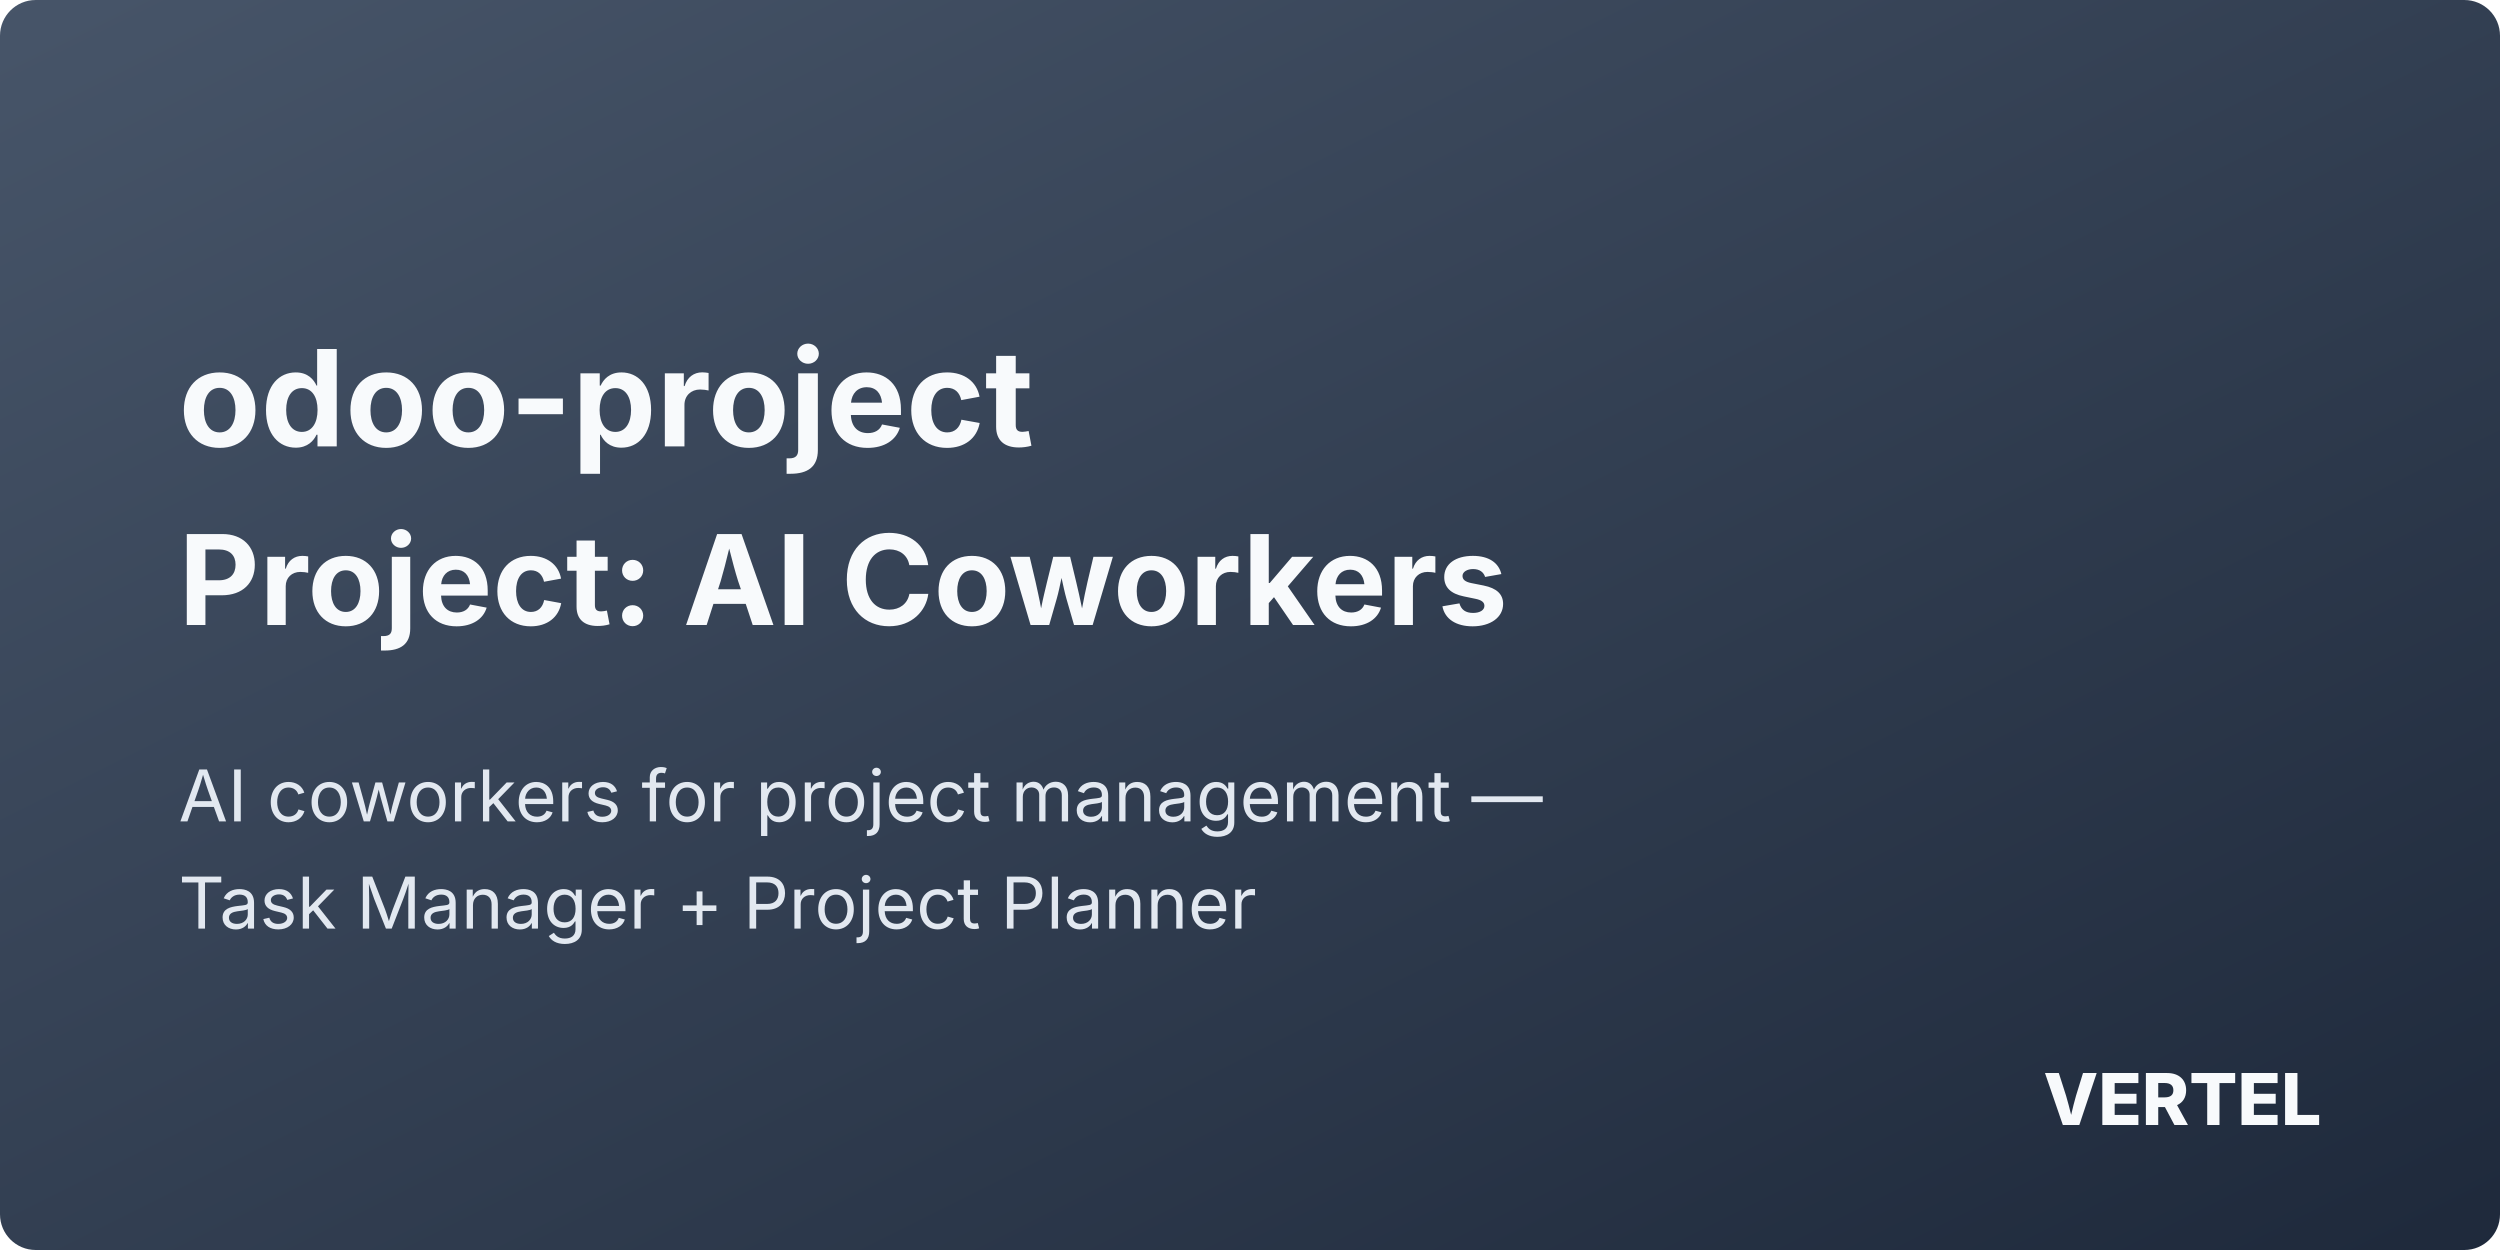
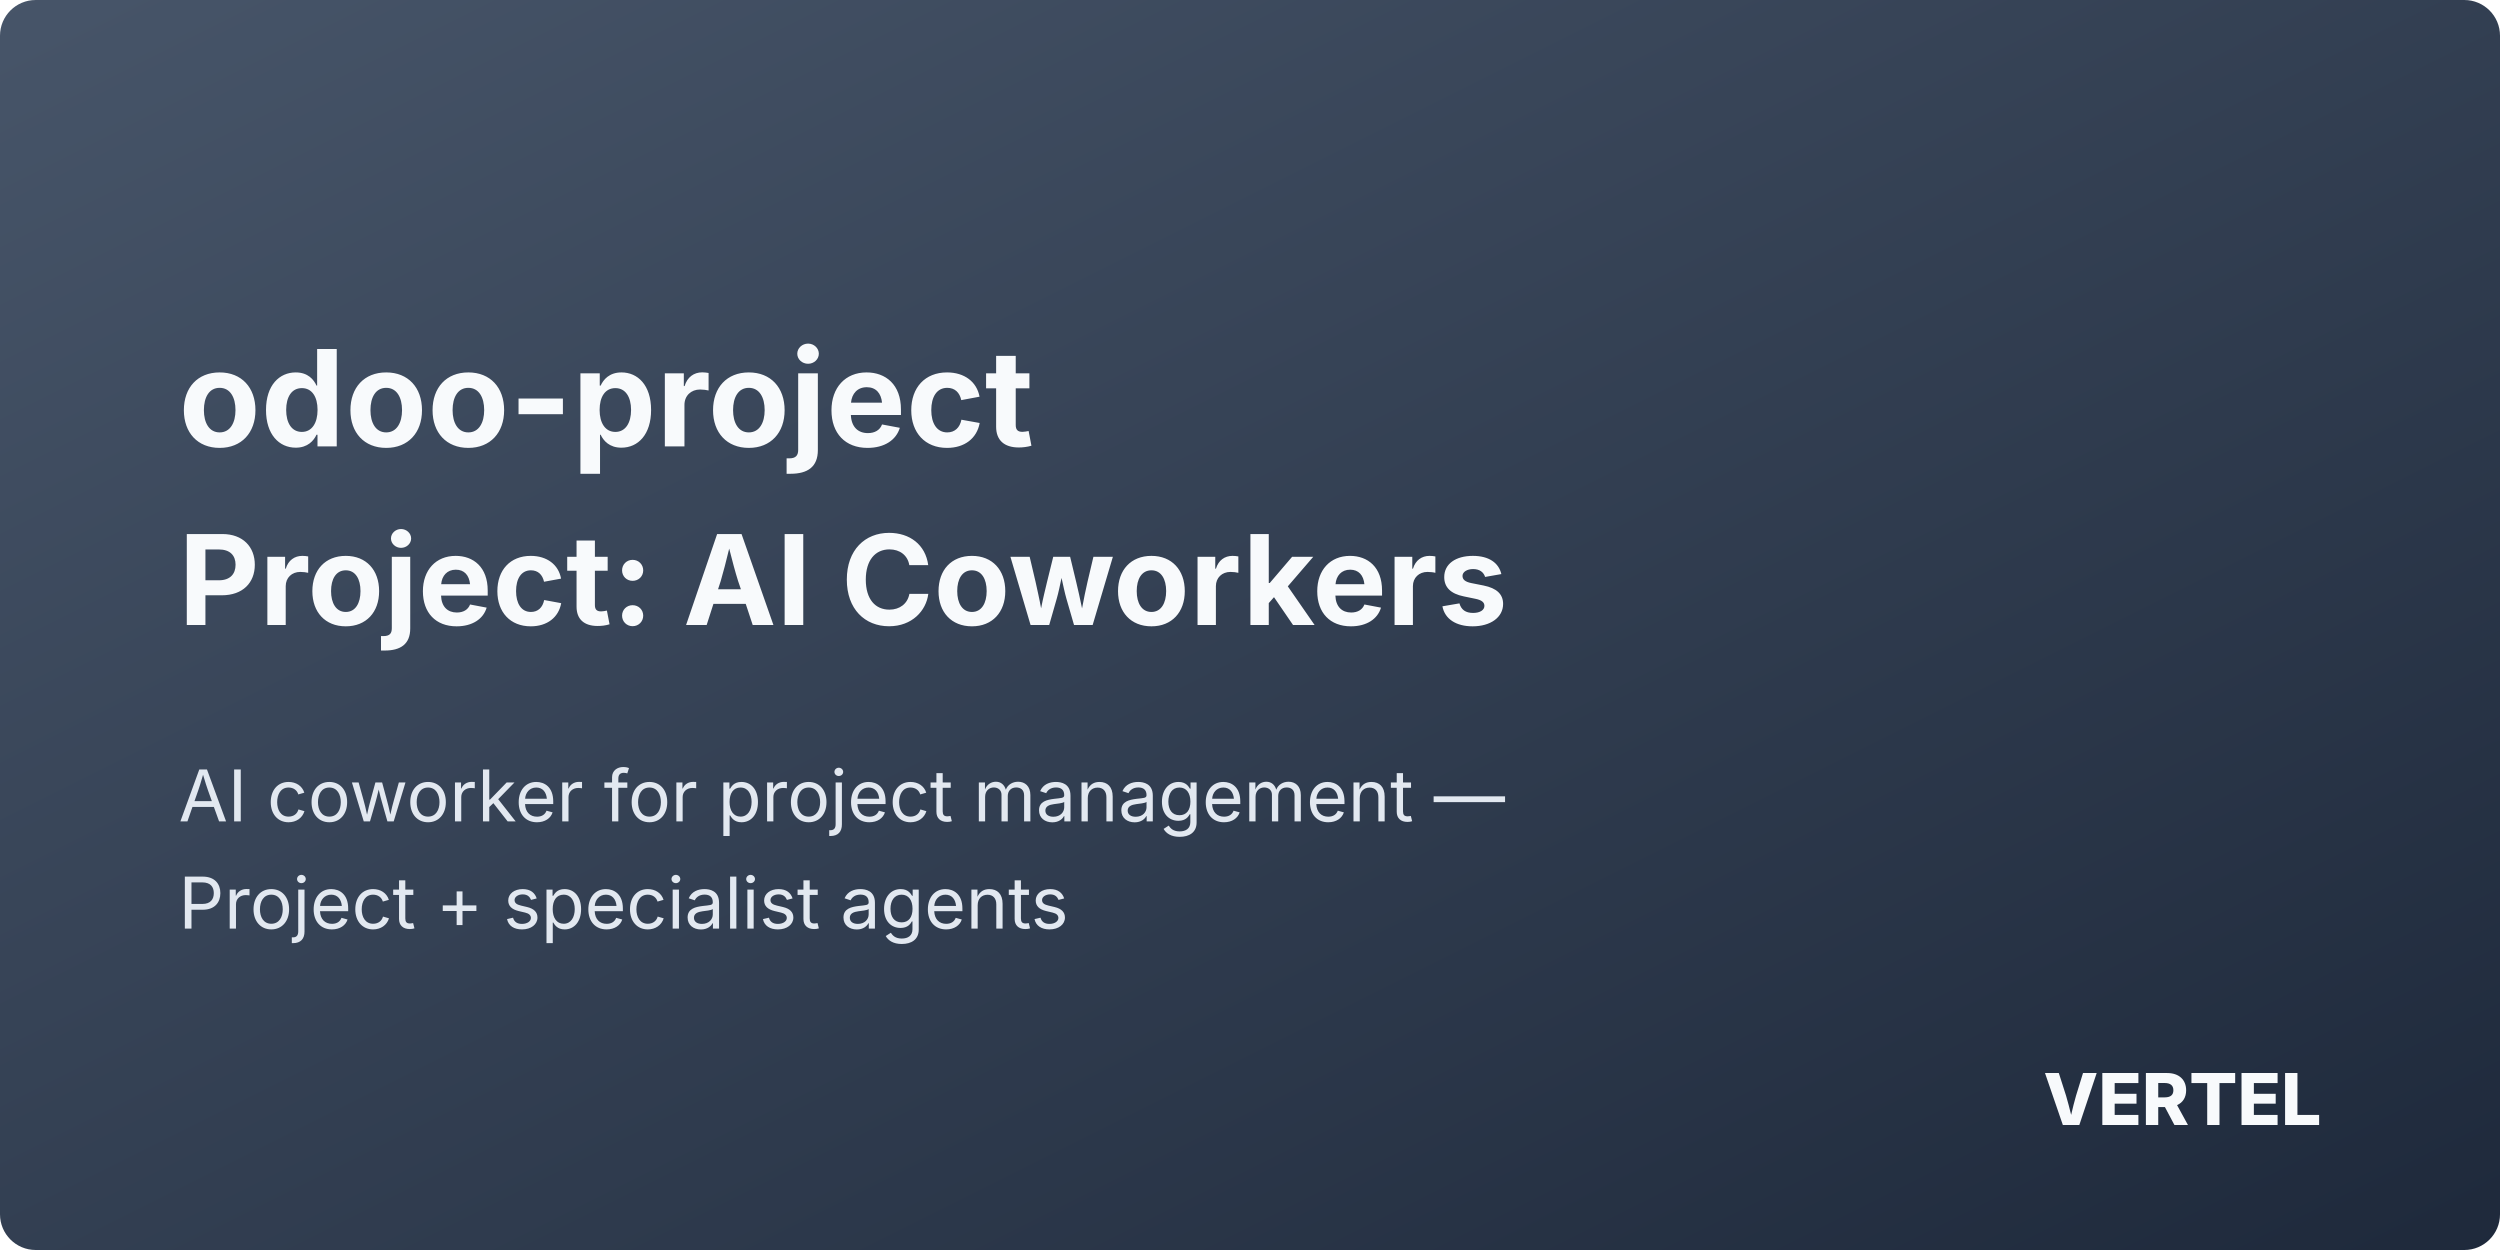
<svg xmlns="http://www.w3.org/2000/svg" viewBox="0 0 560 280" width="560px" height="280px" role="img" aria-label="Project: AI Coworkers banner">
  <defs>
    <linearGradient id="bg" x1="0%" y1="0%" x2="100%" y2="100%">
      <stop offset="0%" stop-color="#475569" />
      <stop offset="100%" stop-color="#1E293B" />
    </linearGradient>
  </defs>
  <rect width="560" height="280" fill="url(#bg)" rx="8" />
  <text x="40" y="100" font-family="Inter, system-ui, sans-serif" font-weight="700" font-size="30" fill="#F8FAFC">odoo-project</text>
  <text x="40" y="140" font-family="Inter, system-ui, sans-serif" font-weight="700" font-size="28" fill="#F8FAFC">Project: AI Coworkers</text>
  <text x="40" y="184" font-family="Inter, system-ui, sans-serif" font-weight="400" font-size="16" fill="#E2E8F0">
-     <tspan x="40" dy="0">AI coworkers for project management —</tspan>
-     <tspan x="40" dy="24">Task Manager + Project Planner</tspan>
+     <tspan x="40" dy="0">AI coworker for project management —</tspan>
+     <tspan x="40" dy="24">Project + specialist agents</tspan>
  </text>
  <text x="520" y="252" font-family="Inter, system-ui, sans-serif" font-weight="800" font-size="16" fill="#F8FAFC" text-anchor="end">VERTEL</text>
</svg>
